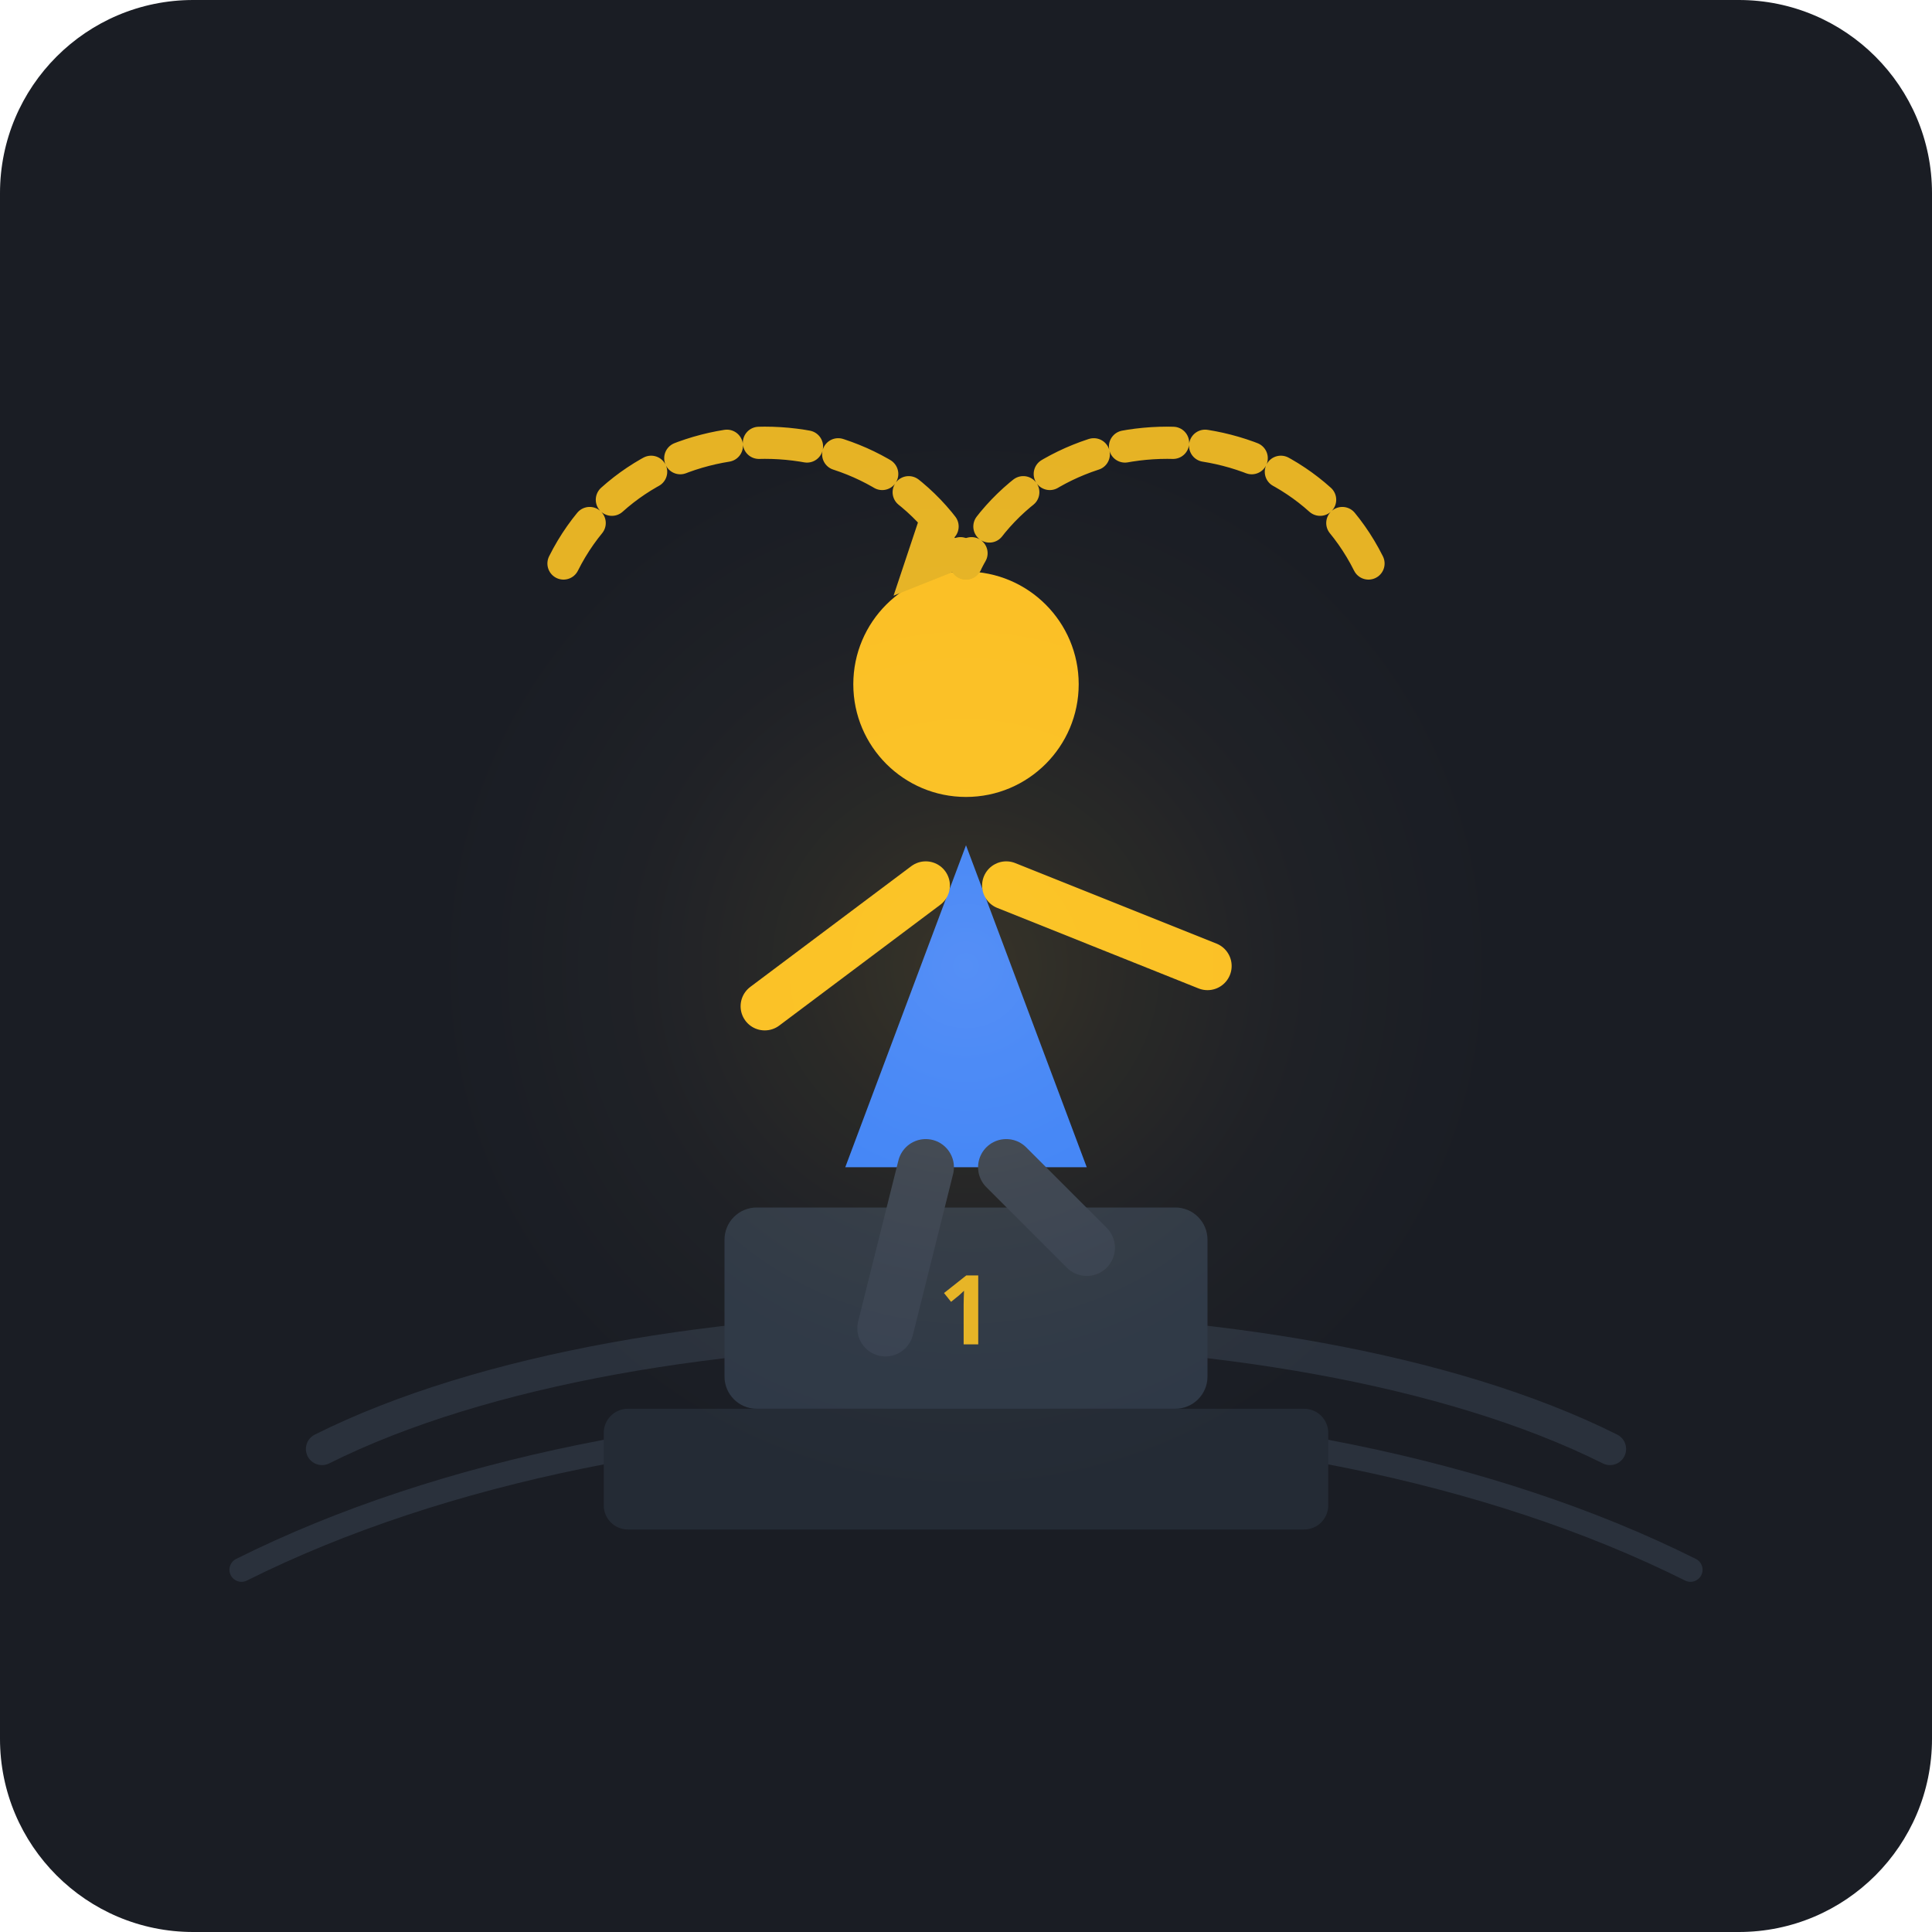
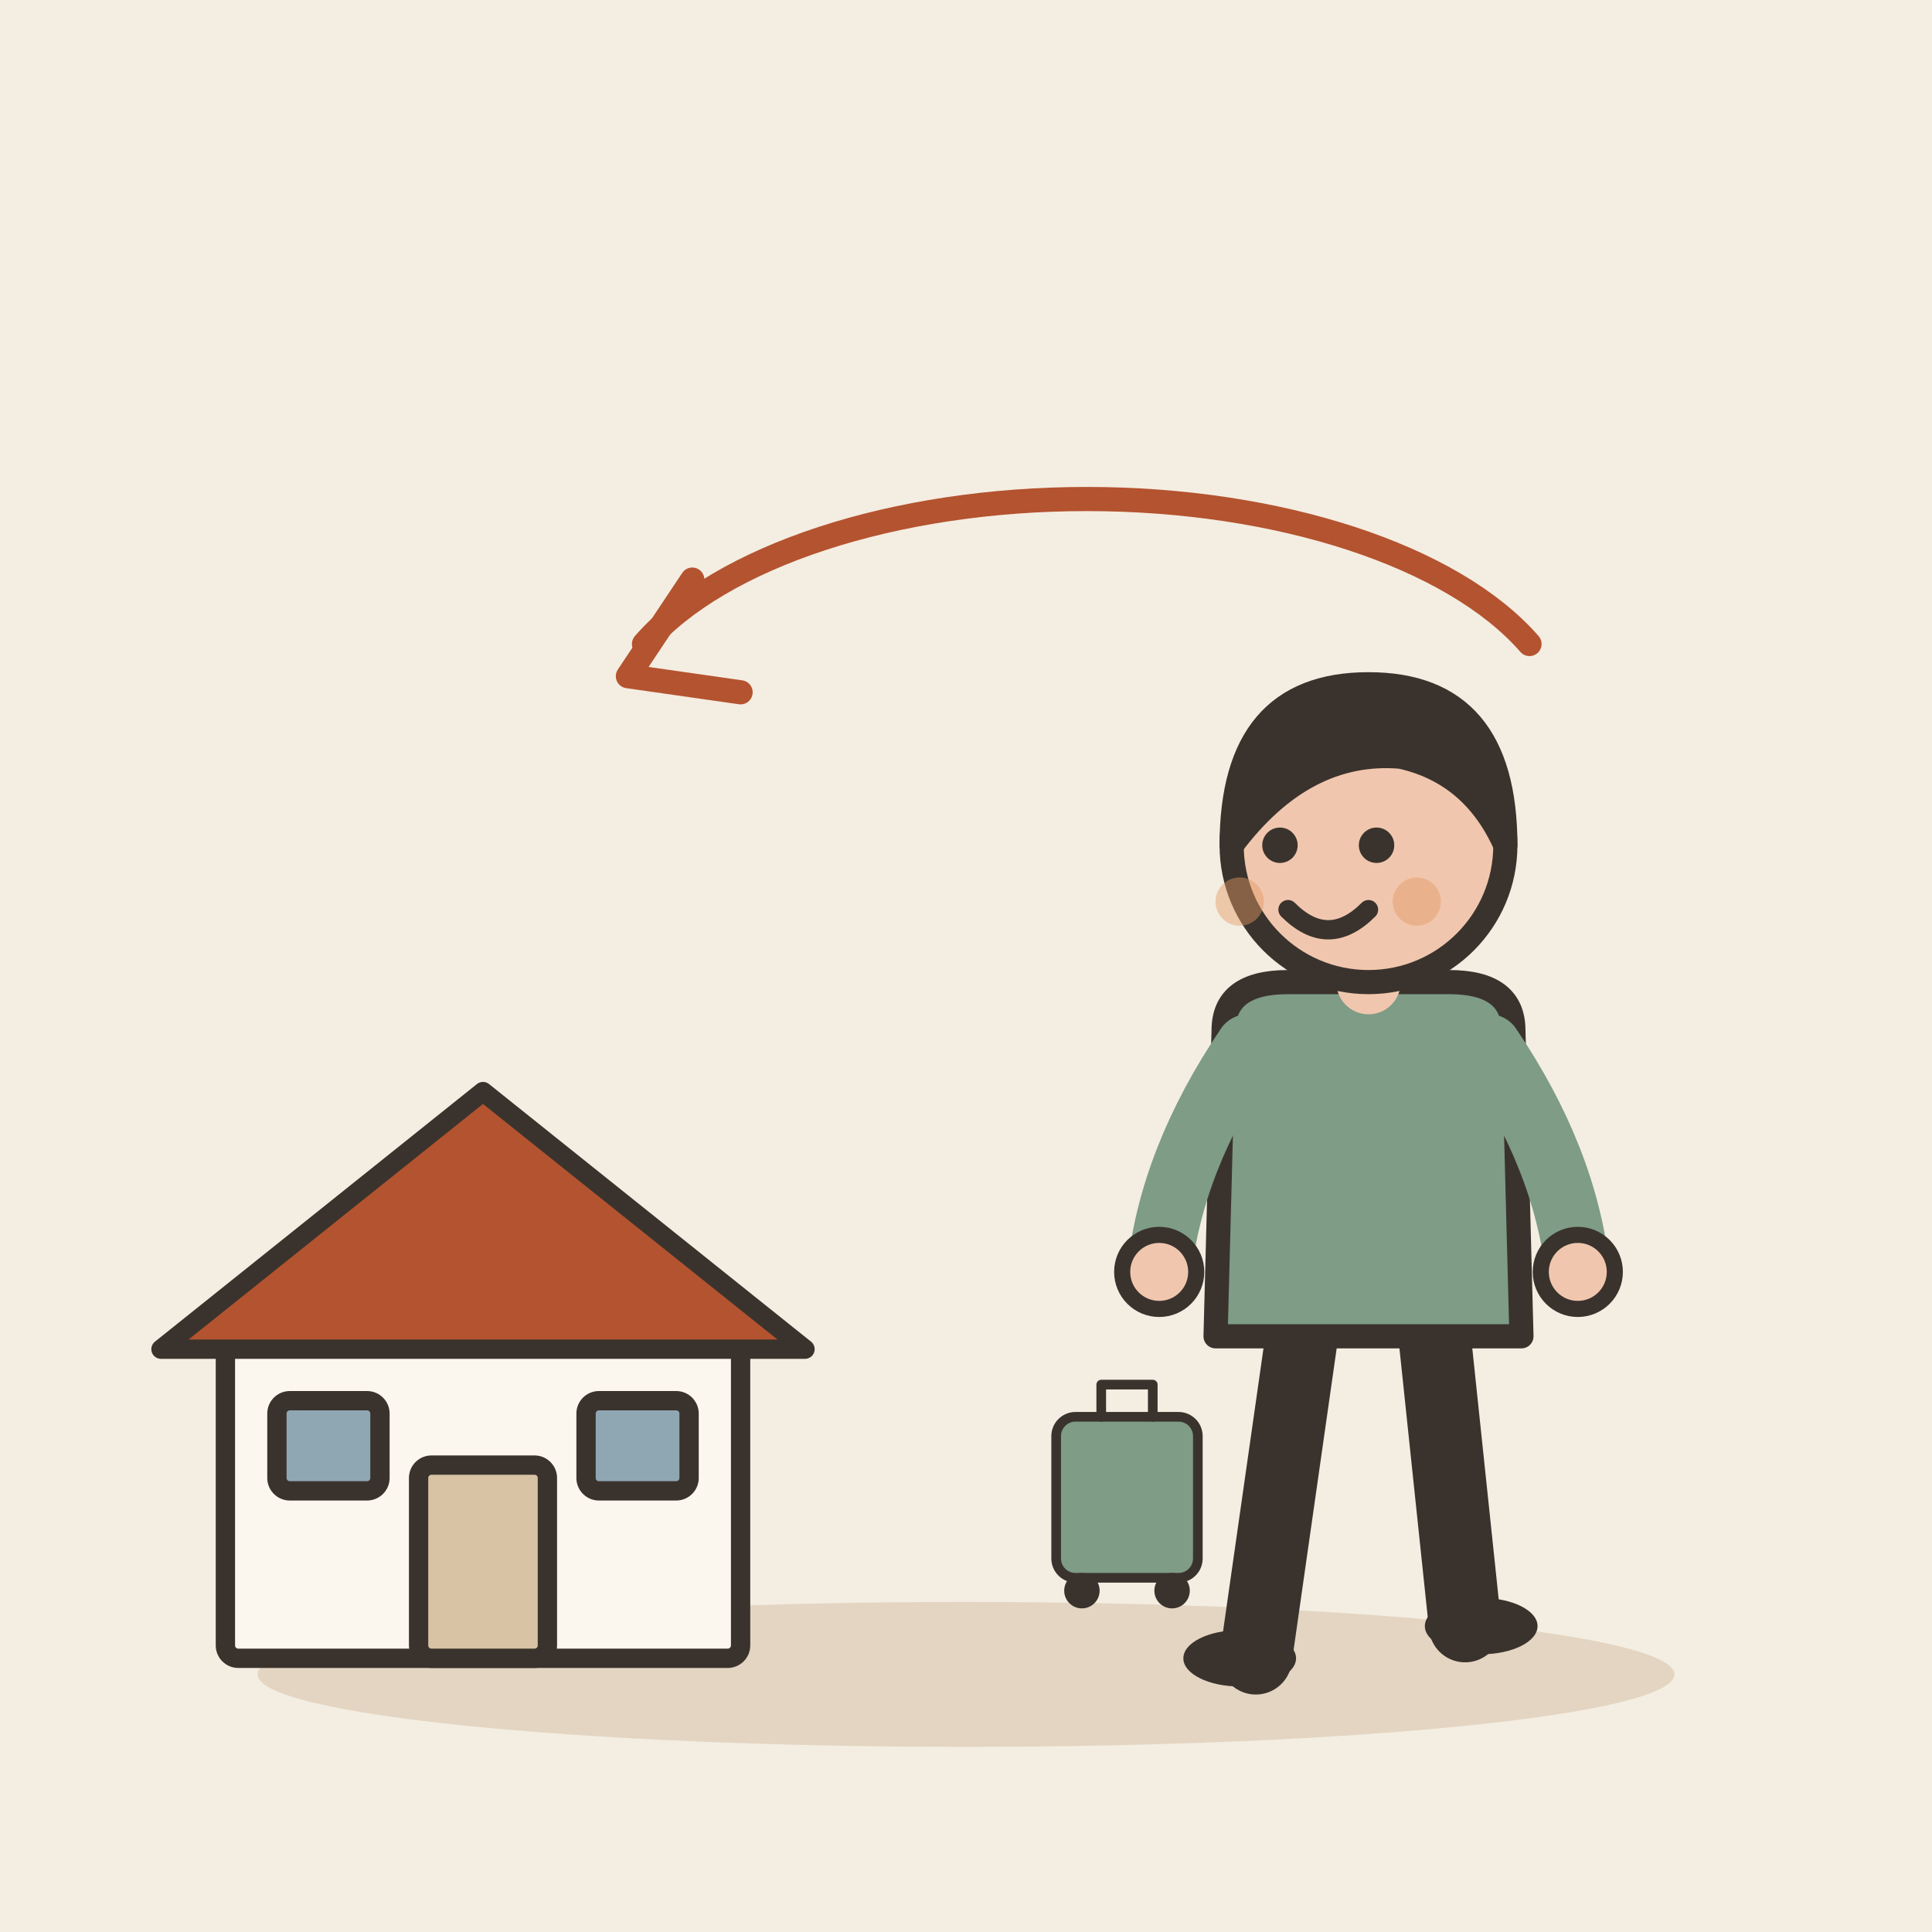
- <svg xmlns="http://www.w3.org/2000/svg" width="240" height="240" viewBox="0 0 240 240">
-   <rect width="240" height="240" rx="24" fill="#1A1D24" />
-   <path d="M40 180 C80 160 160 160 200 180" stroke="#2A313C" stroke-width="4" fill="none" stroke-linecap="round" />
-   <path d="M30 195 C80 170 160 170 210 195" stroke="#2A313C" stroke-width="3" fill="none" stroke-linecap="round" />
-   <rect x="90" y="150" width="60" height="25" rx="4" fill="#2E3846" />
-   <rect x="75" y="175" width="90" height="15" rx="3" fill="#242B35" />
-   <text x="120" y="167" font-family="sans-serif" font-weight="bold" font-size="12" fill="#E6B325" text-anchor="middle">1</text>
-   <path d="M120 105 L135 145 L105 145 Z" fill="#3B82F6" />
-   <circle cx="120" cy="85" r="14" fill="#FBBF24" />
-   <path d="M125 110 L150 120" stroke="#FBBF24" stroke-width="6" stroke-linecap="round" />
-   <path d="M115 110 L95 125" stroke="#FBBF24" stroke-width="6" stroke-linecap="round" />
-   <path d="M115 145 L110 165" stroke="#374151" stroke-width="7" stroke-linecap="round" />
-   <path d="M125 145 L135 155" stroke="#374151" stroke-width="7" stroke-linecap="round" />
-   <path d="M70 70 C80 50, 110 50, 120 70" stroke="#E6B325" stroke-width="4" fill="none" stroke-linecap="round" stroke-dasharray="6 4" />
-   <path d="M115 62 L121 70 L111 74" fill="#E6B325" />
-   <path d="M170 70 C160 50, 130 50, 120 70" stroke="#E6B325" stroke-width="4" fill="none" stroke-linecap="round" stroke-dasharray="6 4" />
-   <circle cx="120" cy="120" r="70" fill="url(#glowGradient)" opacity="0.15" style="mix-blend-mode: screen;" />
-   <defs>
-     <radialGradient id="glowGradient" cx="50%" cy="50%" r="50%">
-       <stop offset="0%" stop-color="#E6B325" />
-       <stop offset="100%" stop-color="#1A1D24" stop-opacity="0" />
-     </radialGradient>
-   </defs>
+ <svg xmlns="http://www.w3.org/2000/svg" viewBox="0 0 240 240" data-style="editorial">
+   <rect width="240" height="240" fill="#F4EDE2" />
+   <ellipse cx="120" cy="208" rx="88" ry="9" fill="#E3D5C1" />
+   <g transform="translate(60 206) scale(0.8 0.8)">
+     <rect x="-40" y="-50" width="80" height="50" rx="2" fill="#FBF6EE" stroke="#3A332D" stroke-width="3" stroke-linecap="round" stroke-linejoin="round" />
+     <path d="M-50 -48L0 -88L50 -48Z" fill="#B4532F" stroke="#3A332D" stroke-width="3" stroke-linecap="round" stroke-linejoin="round" />
+     <rect x="-10" y="-30" width="20" height="30" rx="2" fill="#D8C3A5" stroke="#3A332D" stroke-width="3" stroke-linecap="round" stroke-linejoin="round" />
+     <rect x="-32" y="-40" width="16" height="14" rx="2" fill="#8FA7B3" stroke="#3A332D" stroke-width="3" stroke-linecap="round" stroke-linejoin="round" />
+     <rect x="16" y="-40" width="16" height="14" rx="2" fill="#8FA7B3" stroke="#3A332D" stroke-width="3" stroke-linecap="round" stroke-linejoin="round" />
+   </g>
+   <g transform="translate(170 206)">
+     <path d="M-8 -42L-14 0" stroke="#3A332D" stroke-width="9" stroke-linecap="round" fill="none" />
+     <path d="M8 -42L12 -4" stroke="#3A332D" stroke-width="9" stroke-linecap="round" fill="none" />
+     <ellipse cx="-16" cy="0" rx="7" ry="3.5" fill="#3A332D" />
+     <ellipse cx="14" cy="-4" rx="7" ry="3.5" fill="#3A332D" />
+     <path d="M-18 -78Q-18 -84 -10 -84L10 -84Q18 -84 18 -78L19 -40L-19 -40Z" fill="#7E9C86" stroke="#3A332D" stroke-width="3" stroke-linecap="round" stroke-linejoin="round" />
+     <path d="M-15 -76Q-24.5 -62 -26 -48" fill="none" stroke="#7E9C86" stroke-width="8" stroke-linecap="round" stroke-linejoin="round" />
+     <circle cx="-26" cy="-48" r="4.6" fill="#F0C7AE" stroke="#3A332D" stroke-linecap="round" stroke-linejoin="round" stroke-width="2" />
+     <path d="M15 -76Q24.5 -62 26 -48" fill="none" stroke="#7E9C86" stroke-width="8" stroke-linecap="round" stroke-linejoin="round" />
+     <circle cx="26" cy="-48" r="4.6" fill="#F0C7AE" stroke="#3A332D" stroke-linecap="round" stroke-linejoin="round" stroke-width="2" />
+     <path d="M0 -84L0 -88" stroke="#F0C7AE" stroke-width="8" stroke-linecap="round" fill="none" />
+     <circle cx="0" cy="-101" r="17" fill="#F0C7AE" stroke="#3A332D" stroke-width="3" stroke-linecap="round" stroke-linejoin="round" />
+     <path d="M-17 -101Q-17 -121 0 -121Q17 -121 17 -101Q13 -110 4 -112Q-8 -113 -17 -101Z" fill="#3A332D" stroke="#3A332D" stroke-width="3" stroke-linecap="round" stroke-linejoin="round" />
+     <circle cx="-11" cy="-101" r="2.2" fill="#3A332D" />
+     <circle cx="1" cy="-101" r="2.2" fill="#3A332D" />
+     <path d="M-10 -93Q-5 -88 0 -93" fill="none" stroke="#3A332D" stroke-width="2.4" stroke-linecap="round" stroke-linejoin="round" />
+     <circle cx="-16" cy="-94" r="3" fill="#E39A62" opacity="0.45" />
+     <circle cx="6" cy="-94" r="3" fill="#E39A62" opacity="0.45" />
+     <g transform="translate(-30 -10) scale(0.4 0.4)">
+       <rect x="-22" y="-50" width="44" height="50" rx="6" fill="#7E9C86" stroke="#3A332D" stroke-width="3" stroke-linecap="round" stroke-linejoin="round" />
+       <path d="M-8 -50L-8 -60L8 -60L8 -50" fill="none" stroke="#3A332D" stroke-width="3" stroke-linecap="round" stroke-linejoin="round" />
+       <circle cx="-14" cy="4" r="4" fill="#3A332D" stroke="#3A332D" stroke-width="3" stroke-linecap="round" stroke-linejoin="round" />
+       <circle cx="14" cy="4" r="4" fill="#3A332D" stroke="#3A332D" stroke-width="3" stroke-linecap="round" stroke-linejoin="round" />
+     </g>
+   </g>
+   <path d="M190 80A60 30 0 0 0 80 80" fill="none" stroke="#B4532F" stroke-width="3" stroke-linecap="round" stroke-linejoin="round" />
+   <path d="M86 72L78 84L92 86" fill="none" stroke="#B4532F" stroke-width="3" stroke-linecap="round" stroke-linejoin="round" />
</svg>
